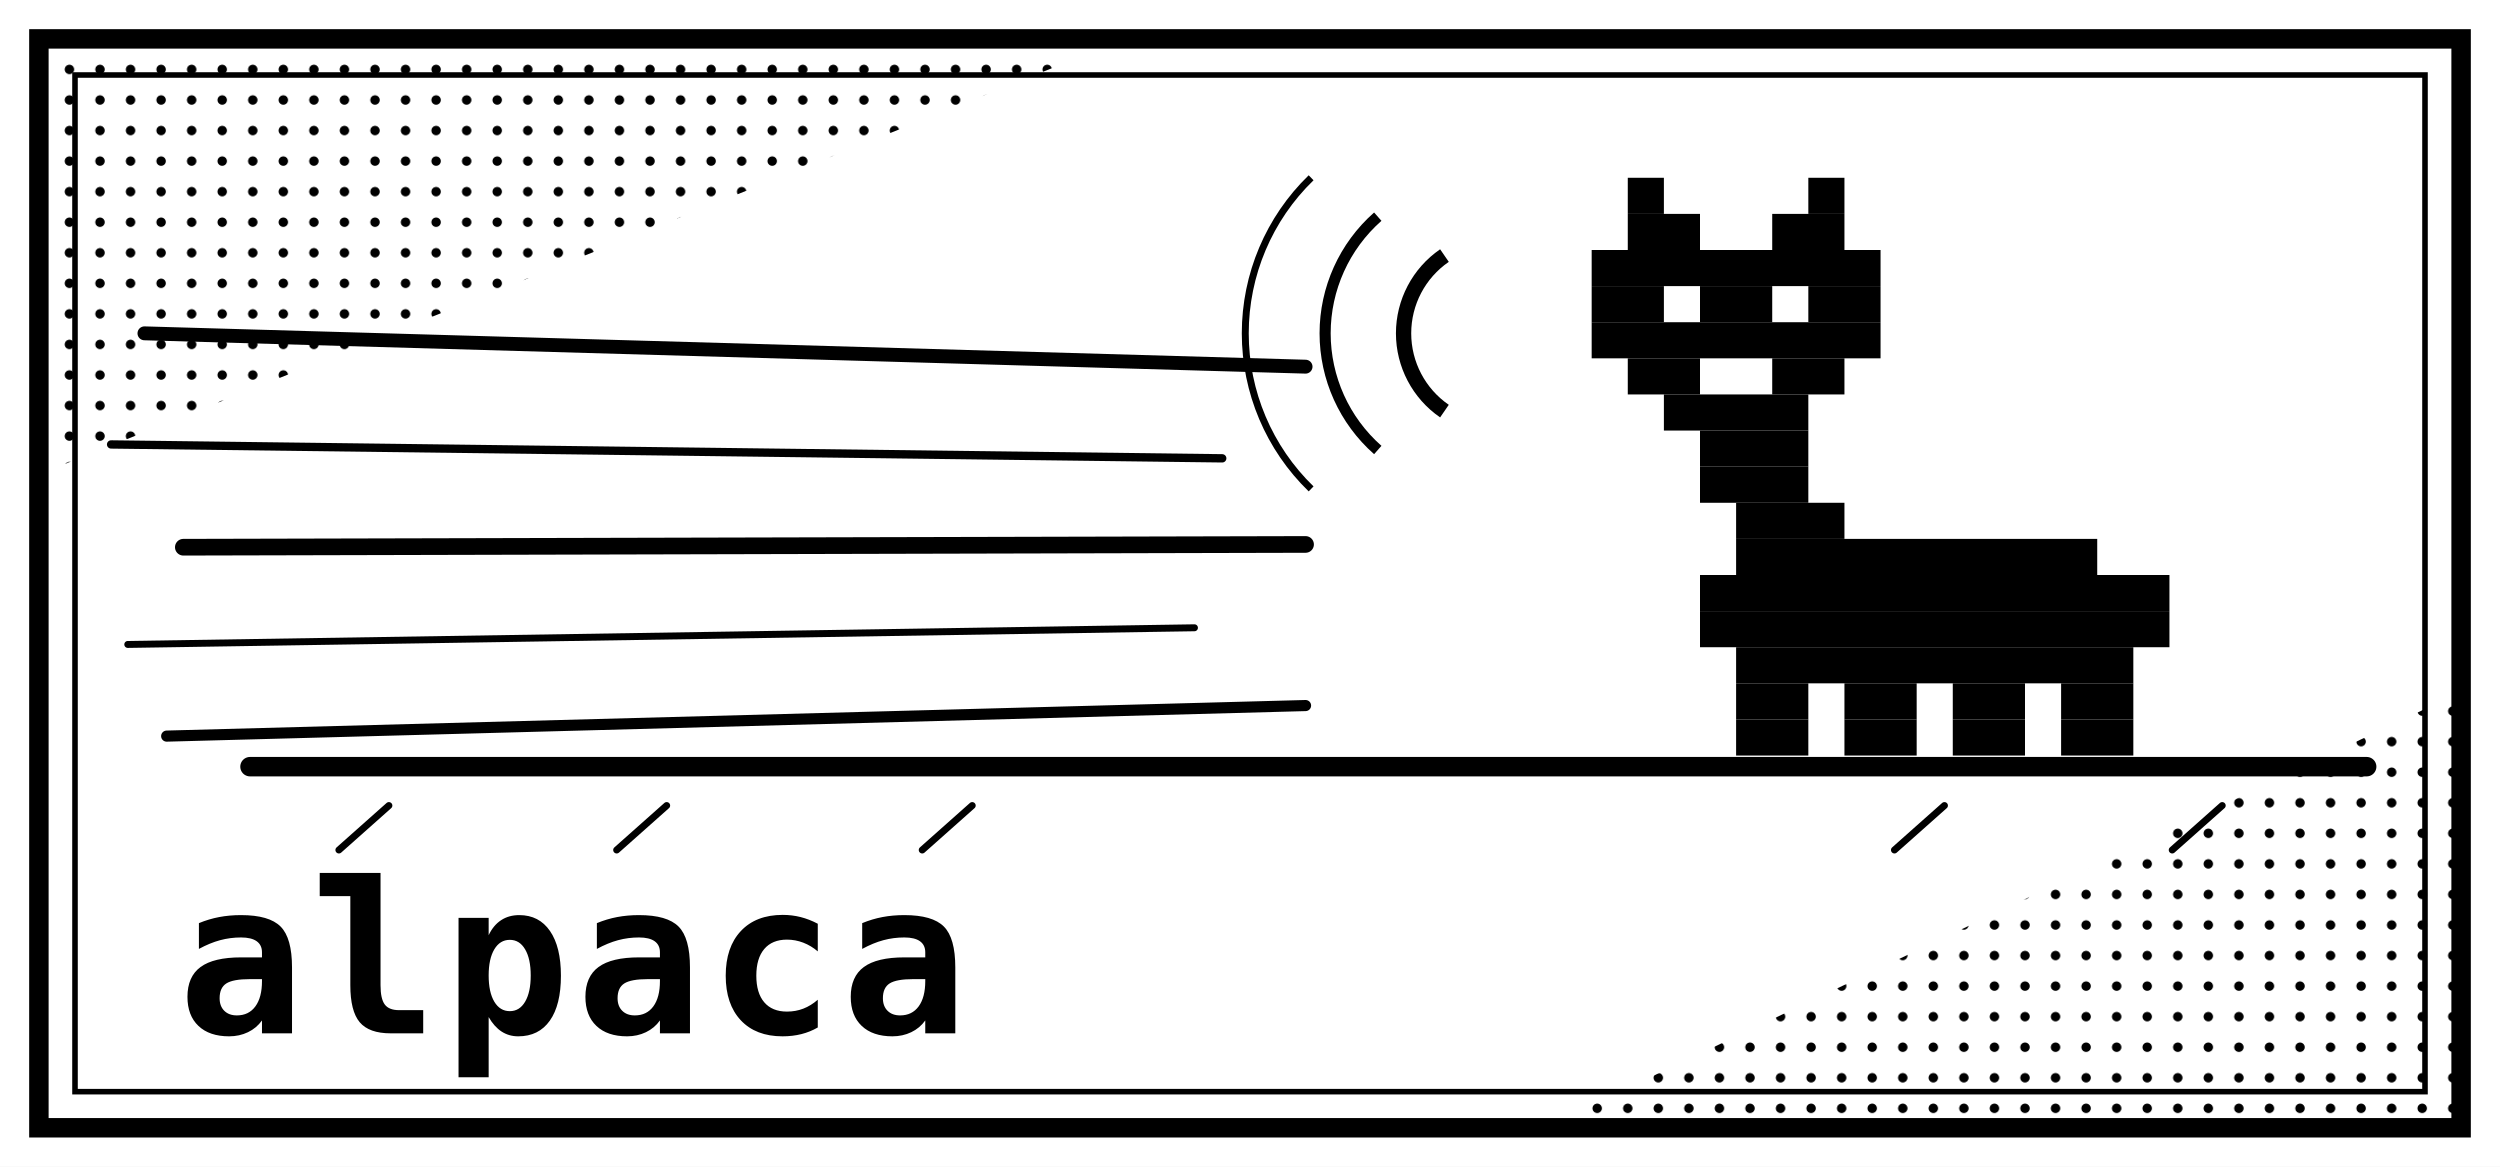
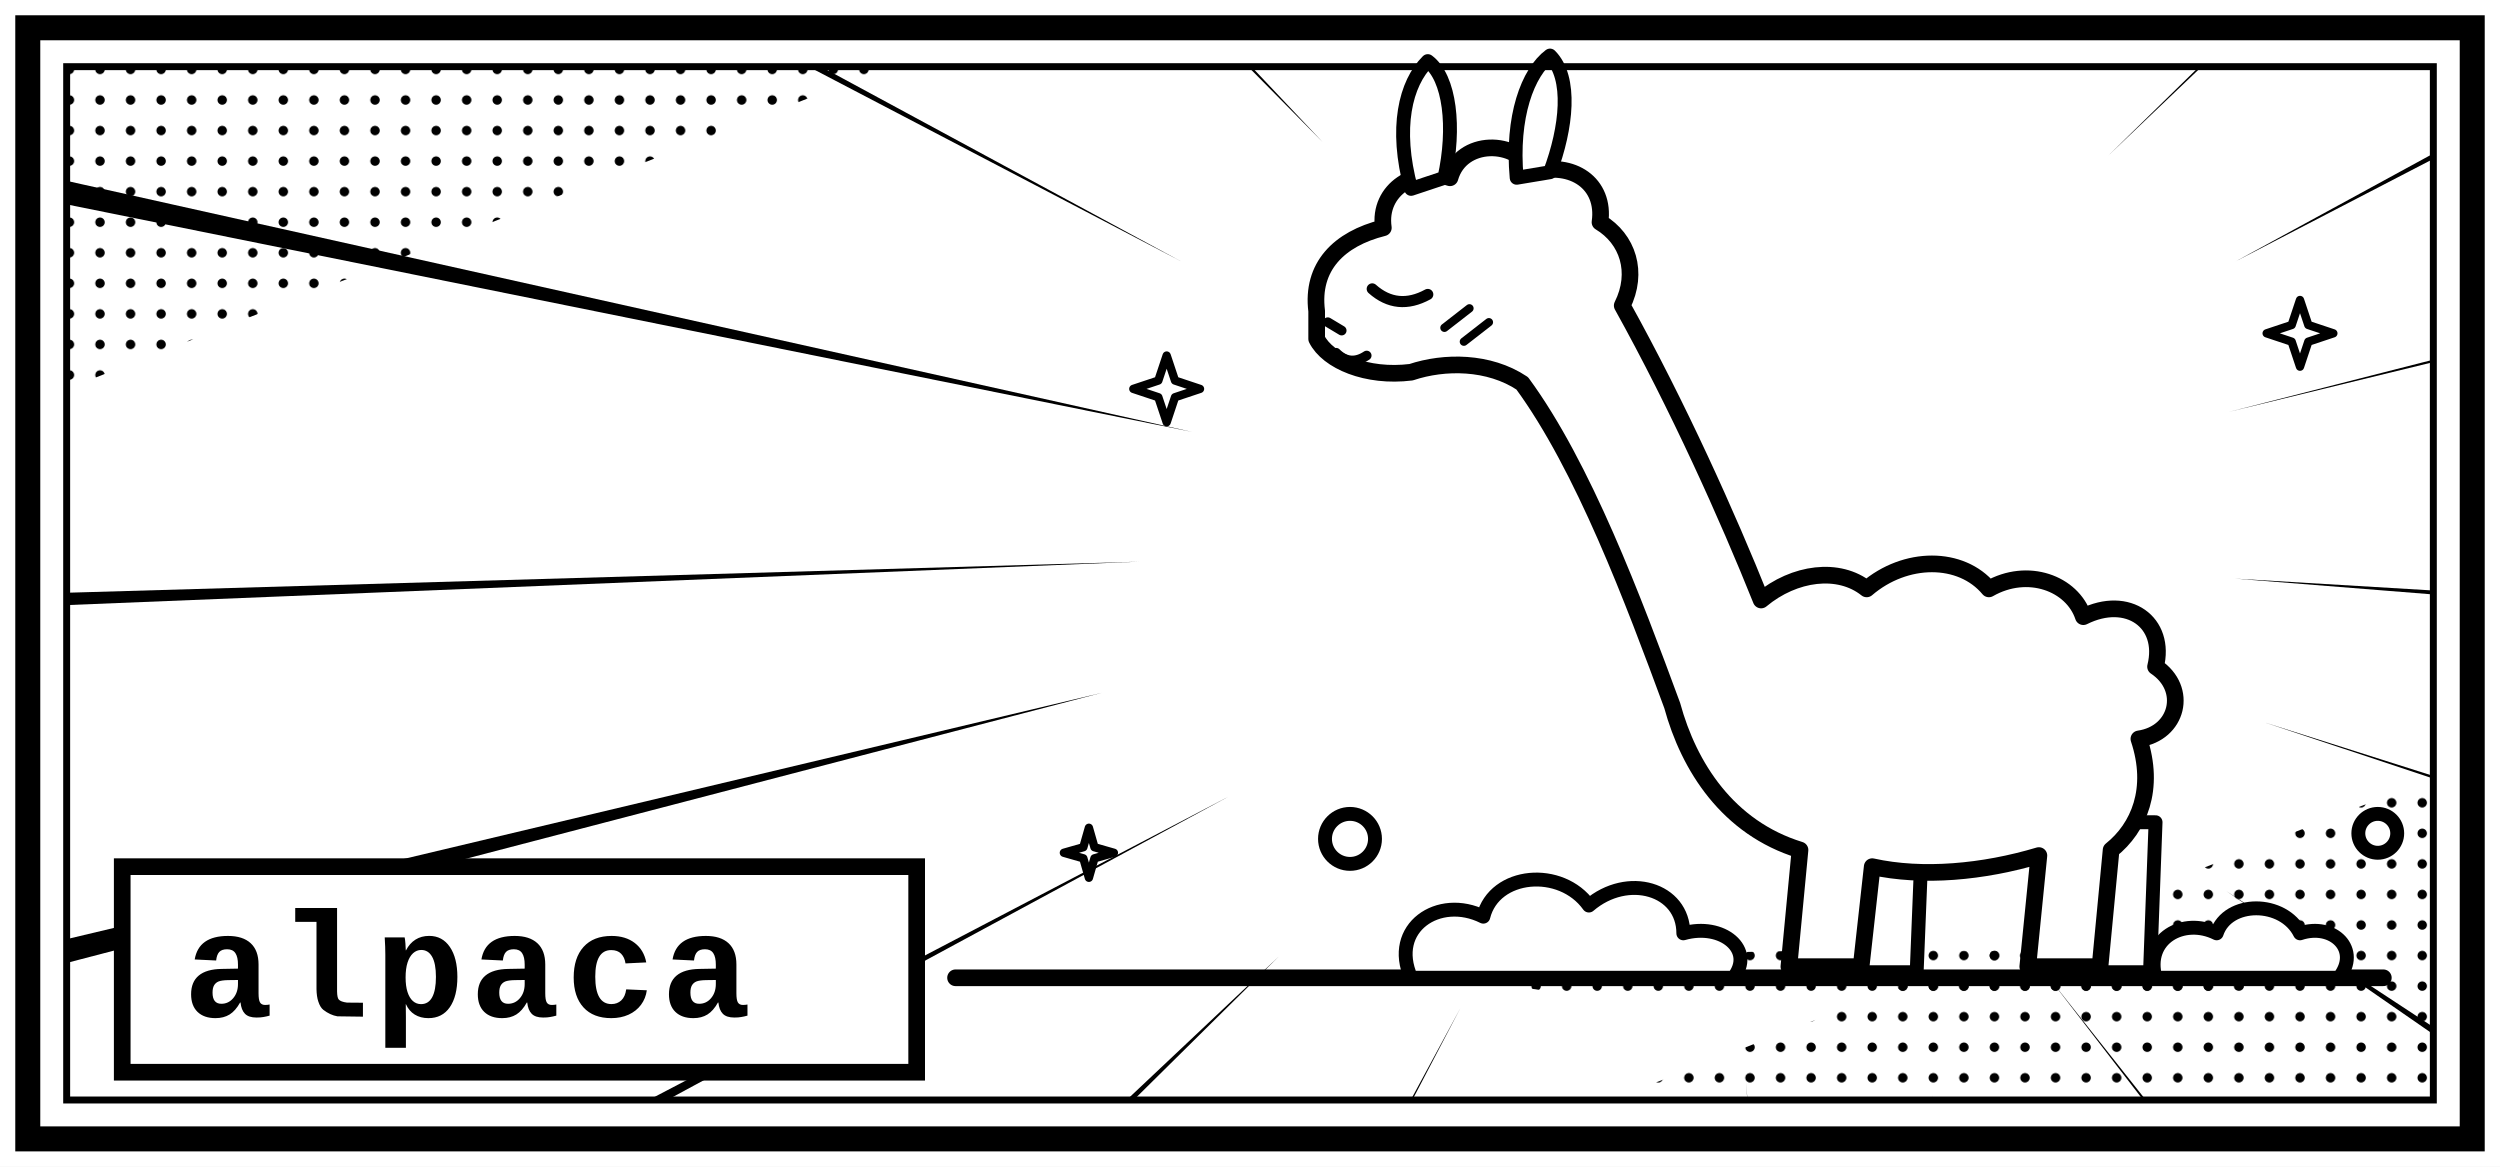
- <svg xmlns="http://www.w3.org/2000/svg" viewBox="0 0 900 420" width="900" height="420" role="img" aria-label="alpaca — the terminal sprite as a manga action panel">
+ <svg xmlns="http://www.w3.org/2000/svg" viewBox="0 0 900 420" width="900" height="420" role="img" aria-label="alpaca — an alpaca appears in a manga summoning panel">
  <defs>
    <pattern id="tone" width="11" height="11" patternUnits="userSpaceOnUse">
      <circle cx="3" cy="3" r="1.7" fill="#000" />
    </pattern>
+     <clipPath id="panel">
+       <rect x="24" y="24" width="852" height="372" />
+     </clipPath>
  </defs>
  <rect x="0" y="0" width="900" height="420" fill="#fff" />
-   <polygon points="16,16 400,16 16,170" fill="url(#tone)" />
-   <polygon points="884,404 884,250 560,404" fill="url(#tone)" />
-   <g stroke="#000" stroke-linecap="round" fill="none">
-     <path d="M 52 120 L 470 132" stroke-width="5" />
-     <path d="M 40 160 L 440 165" stroke-width="3" />
-     <path d="M 66 197 L 470 196" stroke-width="6" />
-     <path d="M 46 232 L 430 226" stroke-width="2.5" />
-     <path d="M 60 265 L 470 254" stroke-width="4" />
+   <g fill="#000" clip-path="url(#panel)">
+     <polygon points="1253.1,244.1 1253.8,235.2 804.5,208.3" />
+     <polygon points="1222.7,395.6 1224.6,389.9 814.7,259.9" />
+     <polygon points="1142.8,557.0 1148.4,548.7 801.5,320.8" />
+     <polygon points="1006.7,701.2 1011.4,697.5 738.1,352.6" />
+     <polygon points="850.6,790.1 858.9,786.7 695.5,394.3" />
+     <polygon points="657.2,833.6 662.1,833.3 628.6,389.5" />
+     <polygon points="477.5,820.1 486.3,822.0 571.3,400.4" />
+     <polygon points="311.9,758.7 317.2,761.5 525.8,362.8" />
+     <polygon points="151.1,636.0 158.1,643.2 460.3,344.4" />
+     <polygon points="48.5,492.8 51.3,498.1 442.8,286.5" />
+     <polygon points="-7.1,345.5 -4.9,354.2 396.7,249.4" />
+     <polygon points="-24.7,214.8 -24.5,219.8 410.1,202.2" />
+     <polygon points="-10.1,57.5 -12.0,66.3 429.2,155.5" />
+     <polygon points="51.3,-108.1 48.5,-102.8 425.2,94.1" />
+     <polygon points="174.0,-268.9 166.8,-261.9 476.1,51.1" />
+     <polygon points="337.1,-381.5 331.7,-378.9 518.6,-2.7" />
+     <polygon points="530.4,-439.4 521.5,-438.1 587.9,1.9" />
+     <polygon points="728.6,-434.8 723.7,-435.7 651.5,-11.8" />
+     <polygon points="919.9,-367.7 911.0,-372.4 720.6,-3.7" />
+     <polygon points="1077.5,-247.4 1073.3,-251.7 758.9,56.1" />
+     <polygon points="1182.2,-101.5 1178.0,-109.4 804.8,94.1" />
+     <polygon points="1236.6,42.6 1235.4,37.7 802.3,148.3" />
  </g>
-   <g stroke="#000" fill="none">
-     <path d="M 520 92 A 34 34 0 0 0 520 148" stroke-width="5.5" />
-     <path d="M 496 78 A 56 56 0 0 0 496 162" stroke-width="4" />
-     <path d="M 472 64 A 78 78 0 0 0 472 176" stroke-width="2.5" />
+   <g clip-path="url(#panel)">
+     <polygon points="24,24 320,24 24,140" fill="url(#tone)" />
+     <polygon points="876,396 876,280 580,396" fill="url(#tone)" />
  </g>
-   <g transform="translate(560,64)" fill="#000">
-     <rect x="26" y="0" width="13" height="13" />
-     <rect x="91" y="0" width="13" height="13" />
-     <rect x="26" y="13" width="26" height="13" />
-     <rect x="78" y="13" width="26" height="13" />
-     <rect x="13" y="26" width="104" height="13" />
-     <rect x="13" y="39" width="26" height="13" />
-     <rect x="52" y="39" width="26" height="13" />
-     <rect x="91" y="39" width="26" height="13" />
-     <rect x="13" y="52" width="104" height="13" />
-     <rect x="26" y="65" width="26" height="13" />
-     <rect x="78" y="65" width="26" height="13" />
-     <rect x="39" y="78" width="52" height="13" />
-     <rect x="52" y="91" width="39" height="13" />
-     <rect x="52" y="104" width="39" height="13" />
-     <rect x="65" y="117" width="39" height="13" />
-     <rect x="65" y="130" width="130" height="13" />
-     <rect x="52" y="143" width="169" height="13" />
-     <rect x="52" y="156" width="169" height="13" />
-     <rect x="65" y="169" width="143" height="13" />
-     <rect x="65" y="182" width="26" height="13" />
-     <rect x="104" y="182" width="26" height="13" />
-     <rect x="143" y="182" width="26" height="13" />
-     <rect x="182" y="182" width="26" height="13" />
-     <rect x="65" y="195" width="26" height="13" />
-     <rect x="104" y="195" width="26" height="13" />
-     <rect x="143" y="195" width="26" height="13" />
-     <rect x="182" y="195" width="26" height="13" />
+   <line x1="344" y1="352" x2="858" y2="352" stroke="#000" stroke-width="6" stroke-linecap="round" />
+   <ellipse cx="680" cy="352" rx="140" ry="10" fill="url(#tone)" />
+   <g fill="#fff" stroke="#000" stroke-width="5" stroke-linejoin="round">
+     <path d="M 508 352 C 500 334 518 322 534 330 C 538 314 562 312 572 326 C 586 314 606 320 606 336 C 620 332 632 342 624 352 Z" />
+     <path d="M 776 352 C 772 338 786 330 798 336 C 802 324 822 324 828 336 C 840 332 850 342 842 352 Z" />
+     <circle cx="486" cy="302" r="9" />
+     <circle cx="856" cy="300" r="7" />
  </g>
-   <path d="M 90 276 L 852 276" stroke="#000" stroke-width="7" stroke-linecap="round" />
-   <g stroke="#000" stroke-width="2.5" stroke-linecap="round">
-     <path d="M 140 290 L 122 306" />
-     <path d="M 240 290 L 222 306" />
-     <path d="M 350 290 L 332 306" />
-     <path d="M 700 290 L 682 306" />
-     <path d="M 800 290 L 782 306" />
+   <g fill="#fff" stroke="#000" stroke-width="5" stroke-linejoin="round">
+     <path d="M 670 300 L 666 350 L 690 350 L 692 300 Z" />
+     <path d="M 754 296 L 750 350 L 774 350 L 776 296 Z" />
  </g>
-   <text x="64" y="372" font-family="ui-monospace, 'SF Mono', Menlo, Consolas, monospace" font-size="76" font-weight="800" fill="#000" letter-spacing="2">alpaca</text>
-   <rect x="14" y="14" width="872" height="392" fill="none" stroke="#000" stroke-width="7" />
-   <rect x="27" y="27" width="846" height="366" fill="none" stroke="#000" stroke-width="2" />
+   <path fill="#fff" stroke="#000" stroke-width="6" stroke-linejoin="round" d="     M 474 112     C 472 96 482 86 498 82     C 496 68 510 60 522 64     C 526 50 546 50 552 62     C 566 58 578 66 576 80     C 586 86 590 98 584 110     C 604 146 622 186 634 216     C 646 206 662 204 672 212     C 686 200 706 200 716 212     C 730 204 746 210 750 222     C 766 214 780 224 776 240     C 788 248 784 264 770 266     C 776 284 770 298 760 306     L 756 348 L 730 348 L 734 308     C 714 314 692 316 674 312     L 670 348 L 644 348 L 648 306     C 622 298 608 276 602 254     C 588 216 570 168 548 138     C 536 130 520 130 508 134     C 492 136 478 130 474 122     Z" />
+   <g fill="#fff" stroke="#000" stroke-width="5" stroke-linejoin="round">
+     <path d="M 508 68 C 502 46 506 30 514 22 C 522 28 524 46 520 64 Z" />
+     <path d="M 546 64 C 544 42 550 26 558 20 C 566 28 564 46 558 62 Z" />
+   </g>
+   <g fill="none" stroke="#000" stroke-linecap="round">
+     <path d="M 494 104 q 9 8 20 2" stroke-width="4" />
+     <path d="M 478 116 l 5 3" stroke-width="3.5" />
+     <path d="M 481 127 q 5 5 11 1" stroke-width="3.5" />
+     <path d="M 520 118 l 9 -7" stroke-width="3" />
+     <path d="M 527 123 l 9 -7" stroke-width="3" />
+   </g>
+   <g fill="#fff" stroke="#000" stroke-width="3" stroke-linejoin="round">
+     <path d="M 420 128 L 423 137 L 432 140 L 423 143 L 420 152 L 417 143 L 408 140 L 417 137 Z" />
+     <path d="M 828 108 L 831 117 L 840 120 L 831 123 L 828 132 L 825 123 L 816 120 L 825 117 Z" />
+     <path d="M 392 298 L 394 305 L 401 307 L 394 309 L 392 316 L 390 309 L 383 307 L 390 305 Z" />
+   </g>
+   <rect x="44" y="312" width="286" height="74" fill="#fff" stroke="#000" stroke-width="6" />
+   <text x="66" y="366" font-family="ui-monospace, 'Cascadia Mono', 'Courier New', monospace" font-size="54" font-weight="800" letter-spacing="2" fill="#000">alpaca</text>
+   <rect x="10" y="10" width="880" height="400" fill="none" stroke="#000" stroke-width="9" />
+   <rect x="24" y="24" width="852" height="372" fill="none" stroke="#000" stroke-width="2.5" />
</svg>
